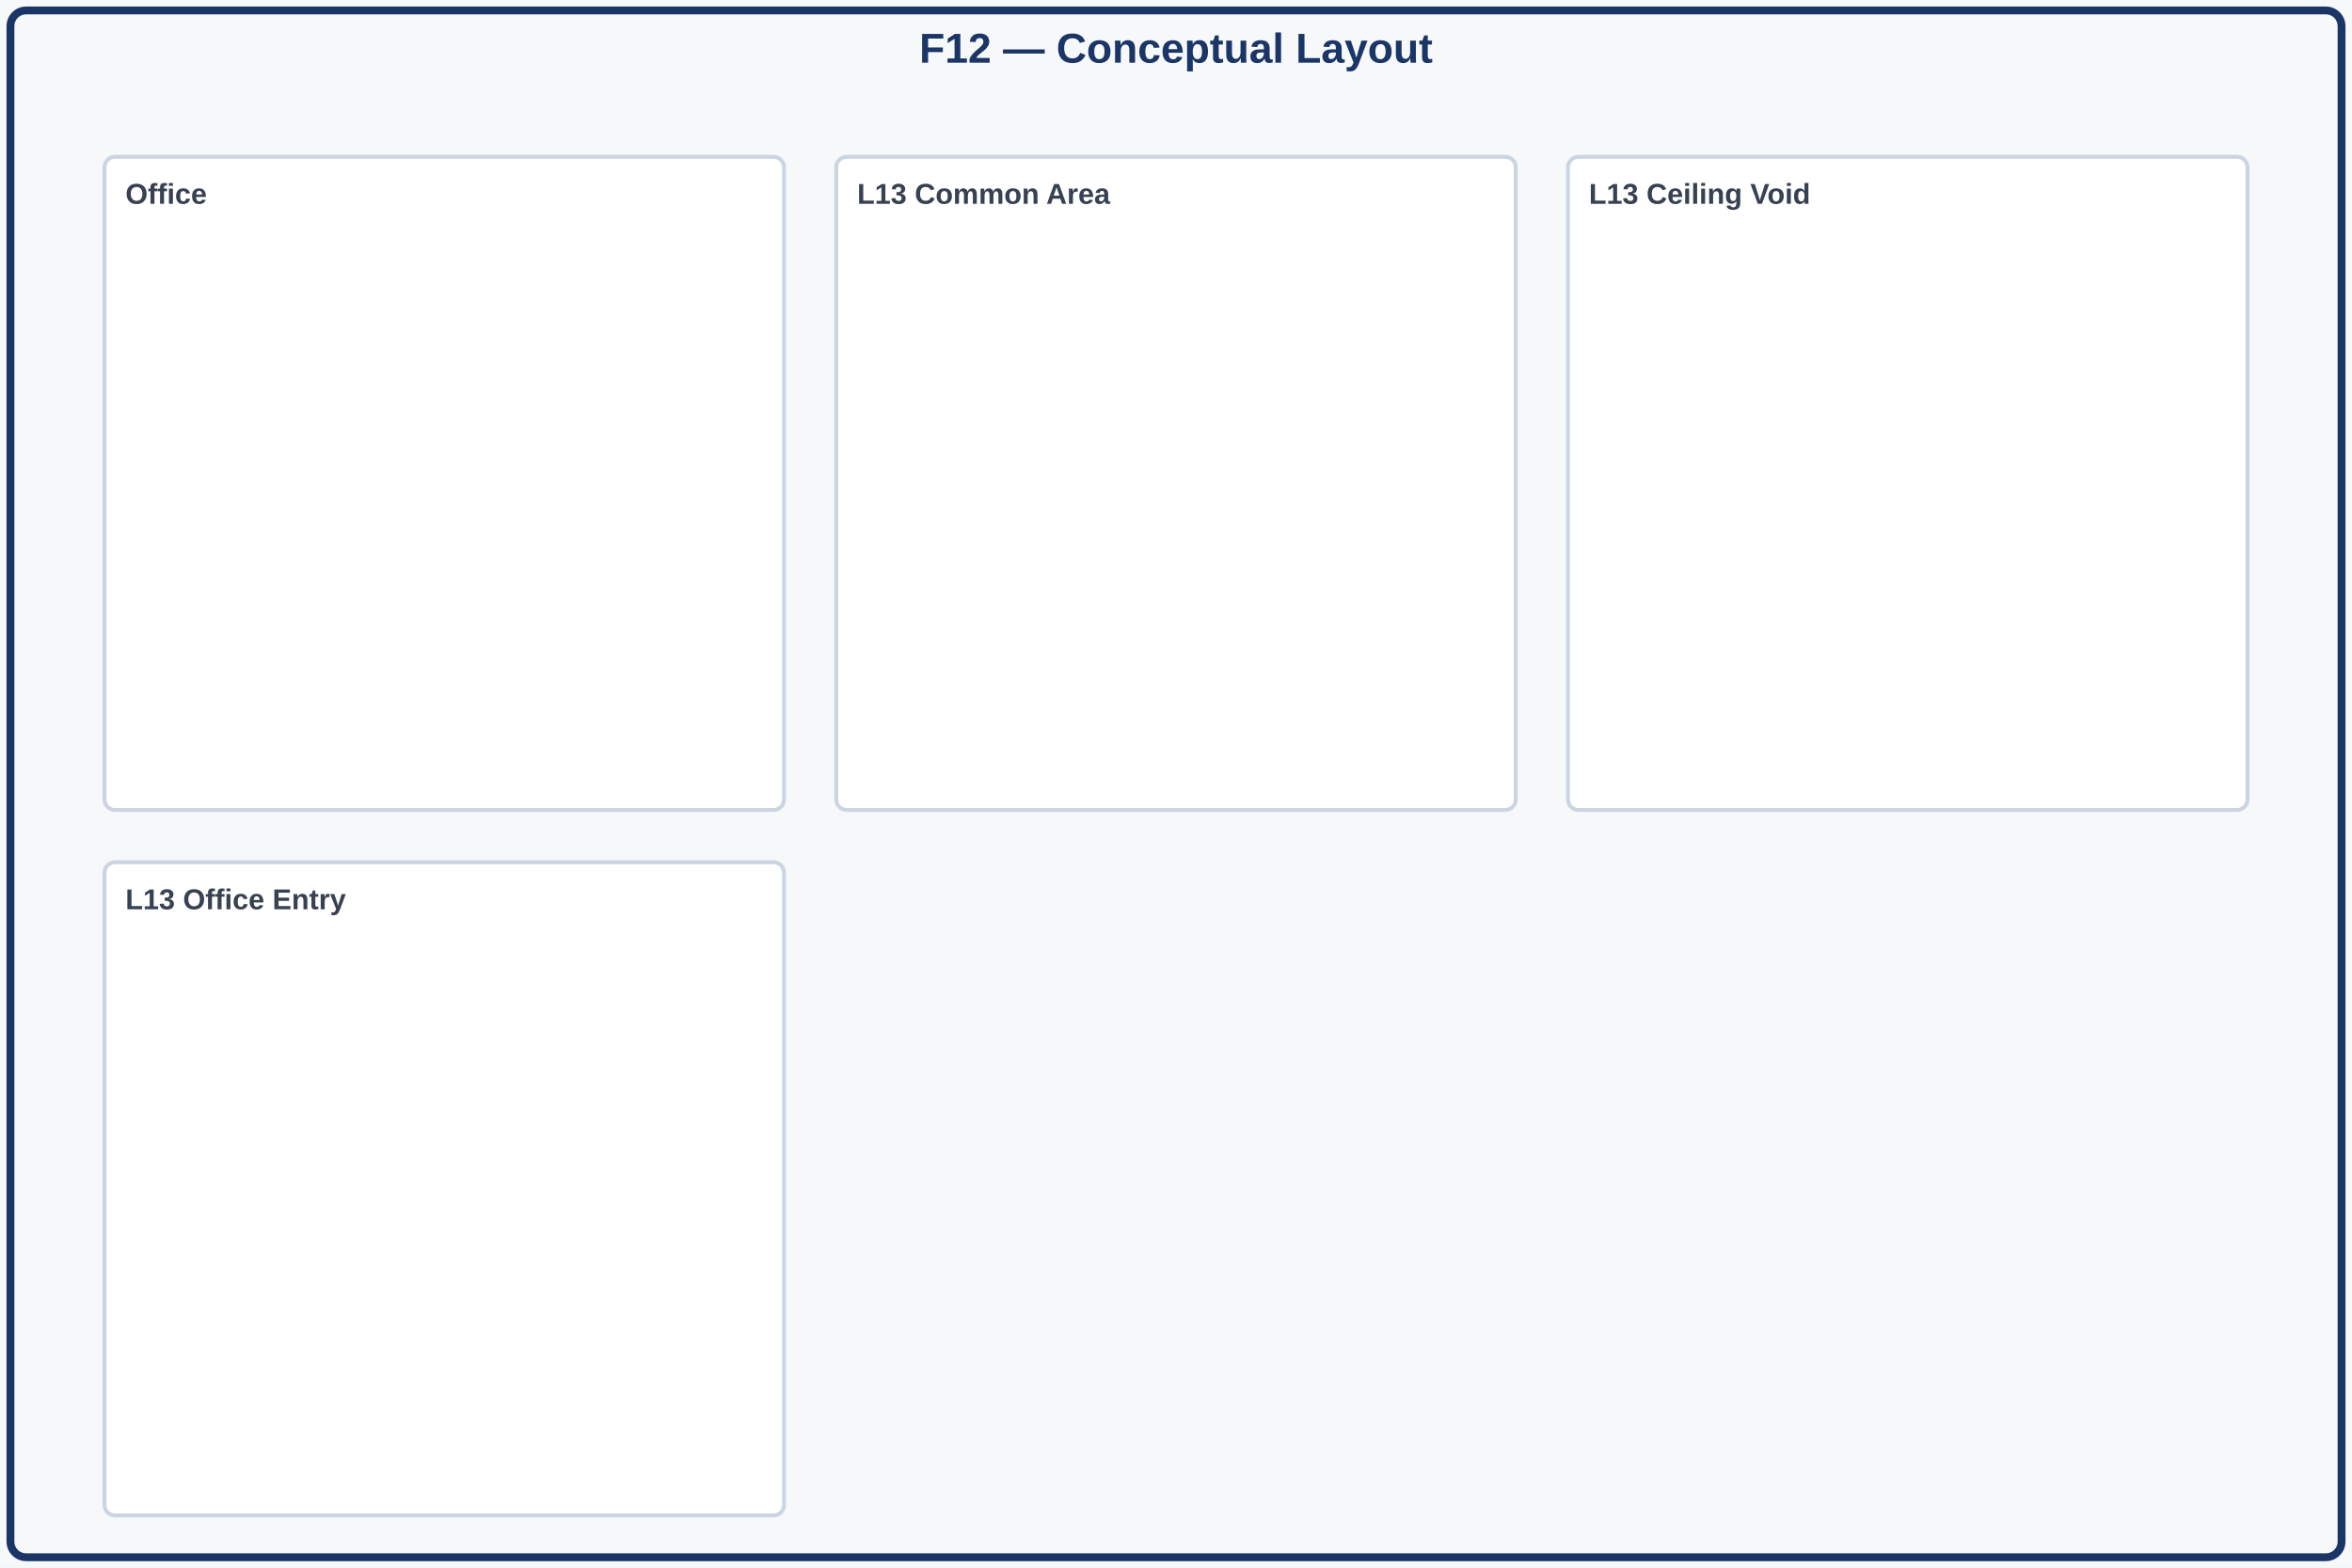
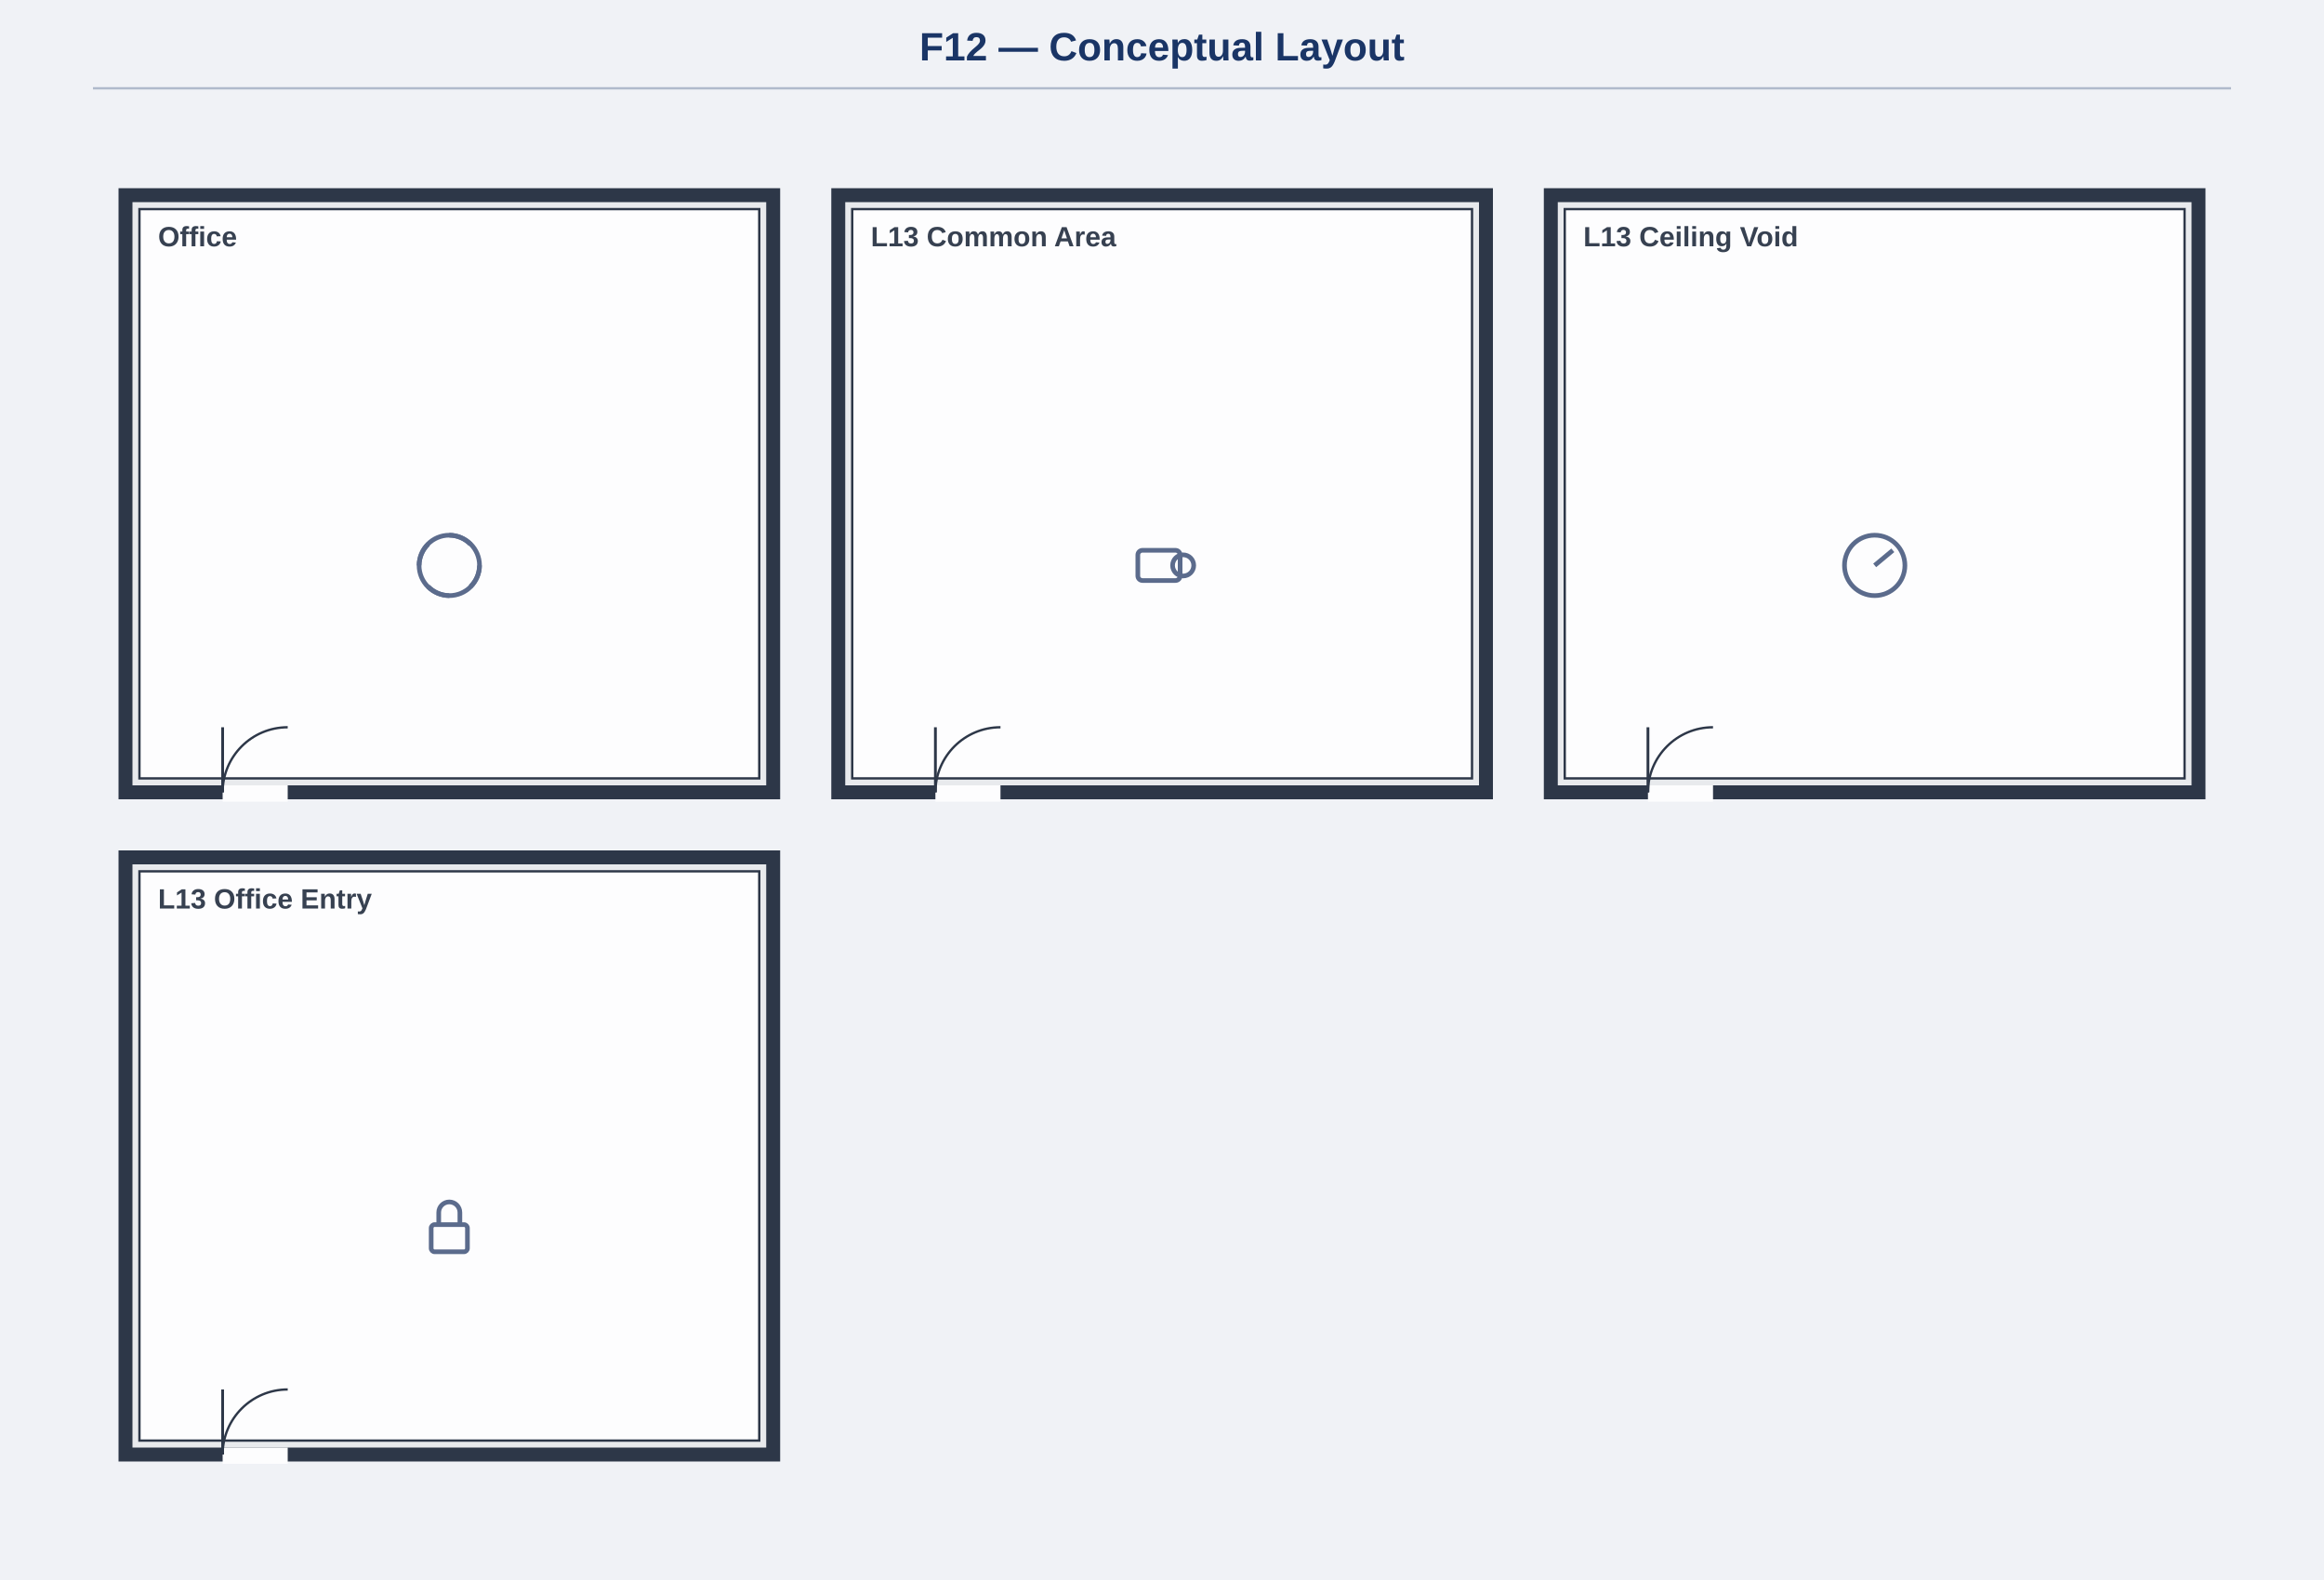
- <svg xmlns="http://www.w3.org/2000/svg" width="900" height="600" viewBox="0 0 900 600" font-family="Arial, sans-serif">
-   <rect x="0" y="0" width="900" height="600" fill="#F7F8FA" />
-   <rect x="4" y="4" width="892" height="592" fill="none" stroke="#1A3566" stroke-width="3" rx="6" />
-   <text x="450.0" y="24" text-anchor="middle" font-size="16" font-weight="bold" fill="#1A3566">F12 — Conceptual Layout</text>
-   <rect x="40.0" y="60.0" width="260.0" height="250.0" fill="#fff" stroke="#CBD5E1" stroke-width="1.5" rx="4" />
-   <text x="48.0" y="78.0" font-size="11" font-weight="600" fill="#374151">Office</text>
-   <rect x="320.0" y="60.0" width="260.0" height="250.0" fill="#fff" stroke="#CBD5E1" stroke-width="1.5" rx="4" />
-   <text x="328.0" y="78.0" font-size="11" font-weight="600" fill="#374151">L13 Common Area</text>
-   <rect x="600.0" y="60.0" width="260.0" height="250.0" fill="#fff" stroke="#CBD5E1" stroke-width="1.5" rx="4" />
-   <text x="608.0" y="78.0" font-size="11" font-weight="600" fill="#374151">L13 Ceiling Void</text>
-   <rect x="40.0" y="330.0" width="260.0" height="250.0" fill="#fff" stroke="#CBD5E1" stroke-width="1.5" rx="4" />
-   <text x="48.0" y="348.0" font-size="11" font-weight="600" fill="#374151">L13 Office Entry</text>
+ <svg xmlns="http://www.w3.org/2000/svg" width="1000" height="680" viewBox="0 0 1000 680" font-family="Arial, sans-serif">
+   <rect x="0" y="0" width="1000" height="680" fill="#F0F2F6" />
+   <text x="500.0" y="26" text-anchor="middle" font-size="17" font-weight="bold" fill="#1A3566">F12 — Conceptual Layout</text>
+   <line x1="40" y1="38" x2="960" y2="38" stroke="#1A3566" stroke-width="1" opacity="0.3" />
+   <rect x="54.0" y="84.0" width="278.7" height="257.0" fill="#E8EAED" stroke="#2D3748" stroke-width="6" />
+   <rect x="60.0" y="90.0" width="266.7" height="245.0" fill="#FDFDFE" stroke="#2D3748" stroke-width="1" />
+   <rect x="95.8" y="338.0" width="28.0" height="7" fill="#FDFDFE" />
+   <path d="M95.8,341.0 A28.0,28.0 0 0 1 123.8,313.0" fill="none" stroke="#2D3748" stroke-width="1" />
+   <line x1="95.8" y1="341.0" x2="95.8" y2="313.0" stroke="#2D3748" stroke-width="1.2" />
+   <text x="68.0" y="106.0" font-size="12" font-weight="700" fill="#374151">Office</text>
+   <circle cx="193.333" cy="243.34" r="13" fill="none" stroke="#5B6B8C" stroke-width="2" />
+   <path d="M193.333,230.34 A13,13 0 0 1 202.433,234.24" stroke="#5B6B8C" stroke-width="2" fill="none" />
+   <path d="M206.333,243.34 A13,13 0 0 1 202.433,252.44" stroke="#5B6B8C" stroke-width="2" fill="none" />
+   <path d="M193.333,256.34 A13,13 0 0 1 184.233,252.44" stroke="#5B6B8C" stroke-width="2" fill="none" />
+   <path d="M180.333,243.34 A13,13 0 0 1 184.233,234.24" stroke="#5B6B8C" stroke-width="2" fill="none" />
+   <rect x="360.7" y="84.0" width="278.7" height="257.0" fill="#E8EAED" stroke="#2D3748" stroke-width="6" />
+   <rect x="366.7" y="90.0" width="266.7" height="245.0" fill="#FDFDFE" stroke="#2D3748" stroke-width="1" />
+   <rect x="402.5" y="338.0" width="28.0" height="7" fill="#FDFDFE" />
+   <path d="M402.5,341.0 A28.0,28.0 0 0 1 430.5,313.0" fill="none" stroke="#2D3748" stroke-width="1" />
+   <line x1="402.5" y1="341.0" x2="402.5" y2="313.0" stroke="#2D3748" stroke-width="1.2" />
+   <text x="374.7" y="106.0" font-size="12" font-weight="700" fill="#374151">L13 Common Area</text>
+   <rect x="489.6" y="236.84" width="18.2" height="13" rx="2" fill="none" stroke="#5B6B8C" stroke-width="2" />
+   <circle cx="509.1" cy="243.34" r="4.55" fill="none" stroke="#5B6B8C" stroke-width="2" />
+   <rect x="667.3" y="84.0" width="278.7" height="257.0" fill="#E8EAED" stroke="#2D3748" stroke-width="6" />
+   <rect x="673.3" y="90.0" width="266.7" height="245.0" fill="#FDFDFE" stroke="#2D3748" stroke-width="1" />
+   <rect x="709.1" y="338.0" width="28.0" height="7" fill="#FDFDFE" />
+   <path d="M709.1,341.0 A28.0,28.0 0 0 1 737.1,313.0" fill="none" stroke="#2D3748" stroke-width="1" />
+   <line x1="709.1" y1="341.0" x2="709.1" y2="313.0" stroke="#2D3748" stroke-width="1.2" />
+   <text x="681.3" y="106.0" font-size="12" font-weight="700" fill="#374151">L13 Ceiling Void</text>
+   <circle cx="806.667" cy="243.34" r="13" fill="none" stroke="#5B6B8C" stroke-width="2" />
+   <path d="M806.667,243.34 L814.467,236.84" stroke="#5B6B8C" stroke-width="2" />
+   <rect x="54.0" y="369.0" width="278.7" height="257.0" fill="#E8EAED" stroke="#2D3748" stroke-width="6" />
+   <rect x="60.0" y="375.0" width="266.7" height="245.0" fill="#FDFDFE" stroke="#2D3748" stroke-width="1" />
+   <rect x="95.8" y="623.0" width="28.0" height="7" fill="#FDFDFE" />
+   <path d="M95.8,626.0 A28.0,28.0 0 0 1 123.8,598.0" fill="none" stroke="#2D3748" stroke-width="1" />
+   <line x1="95.8" y1="626.0" x2="95.8" y2="598.0" stroke="#2D3748" stroke-width="1.2" />
+   <text x="68.0" y="391.0" font-size="12" font-weight="700" fill="#374151">L13 Office Entry</text>
+   <rect x="185.533" y="527.04" width="15.6" height="11.7" rx="1.5" fill="none" stroke="#5B6B8C" stroke-width="2" />
+   <path d="M188.783,527.04 L188.783,521.84 A4.55,4.55 0 0 1 197.883,521.84 L197.883,527.04" fill="none" stroke="#5B6B8C" stroke-width="2" />
</svg>
